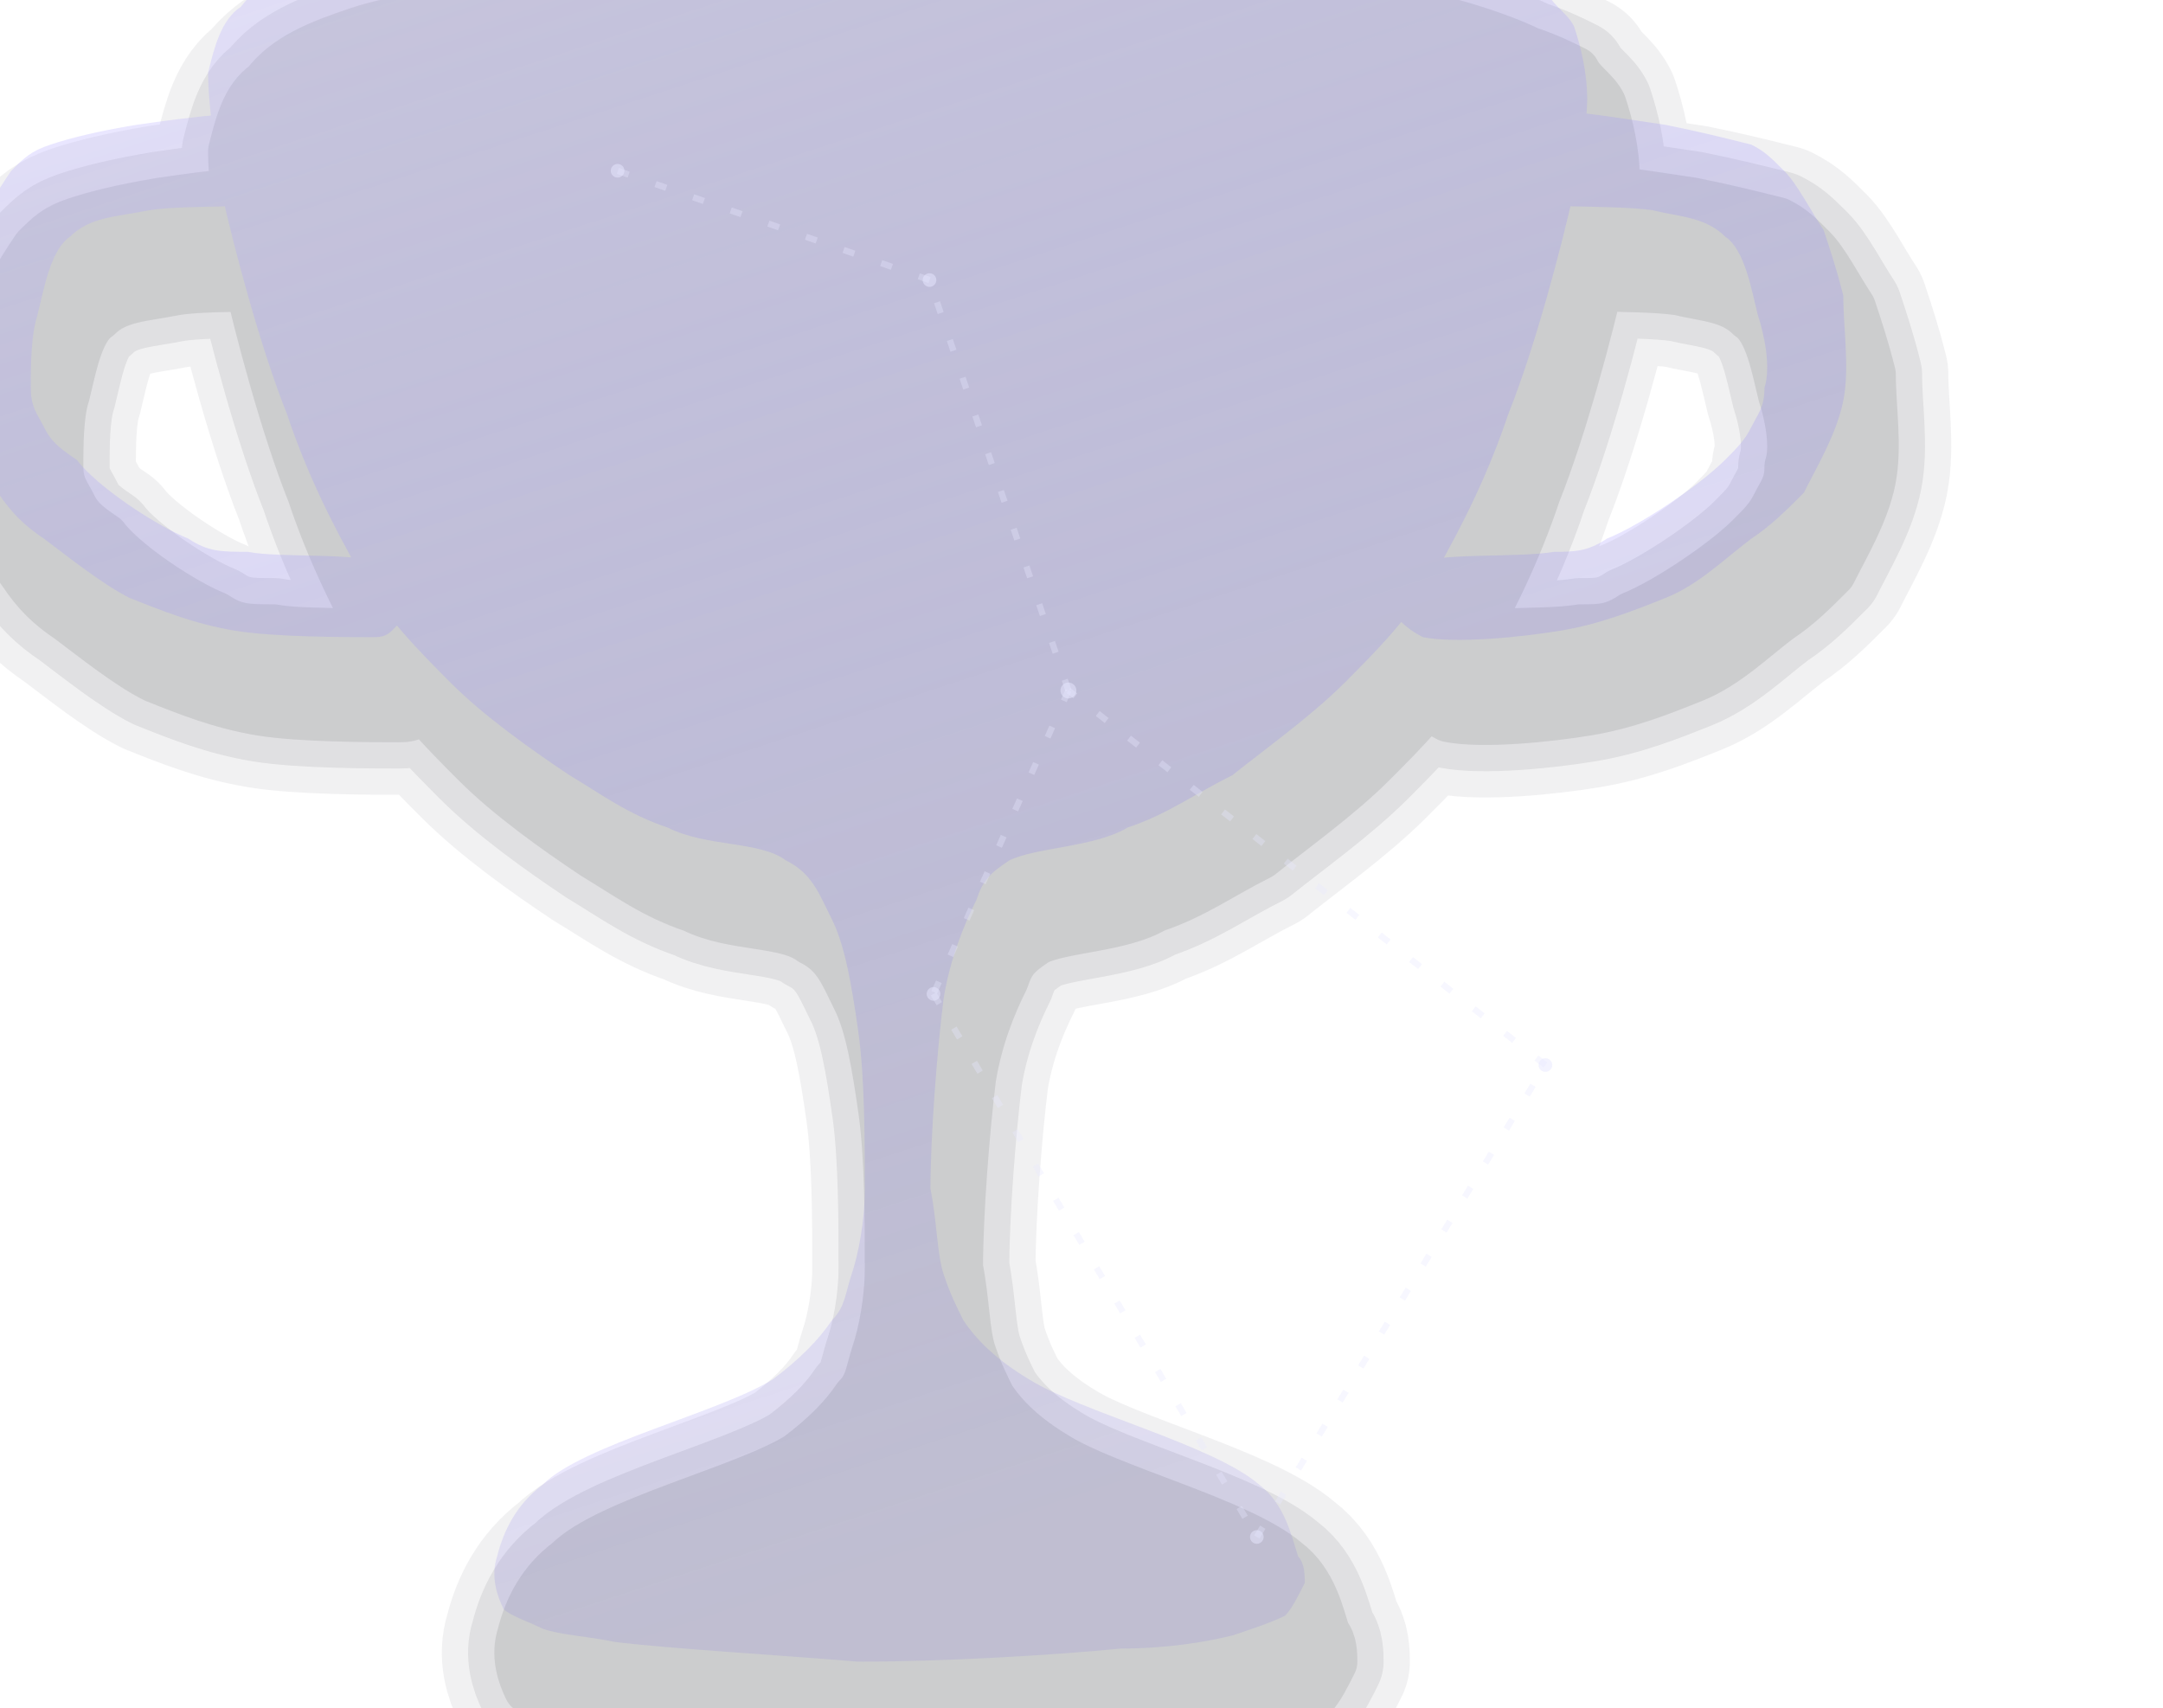
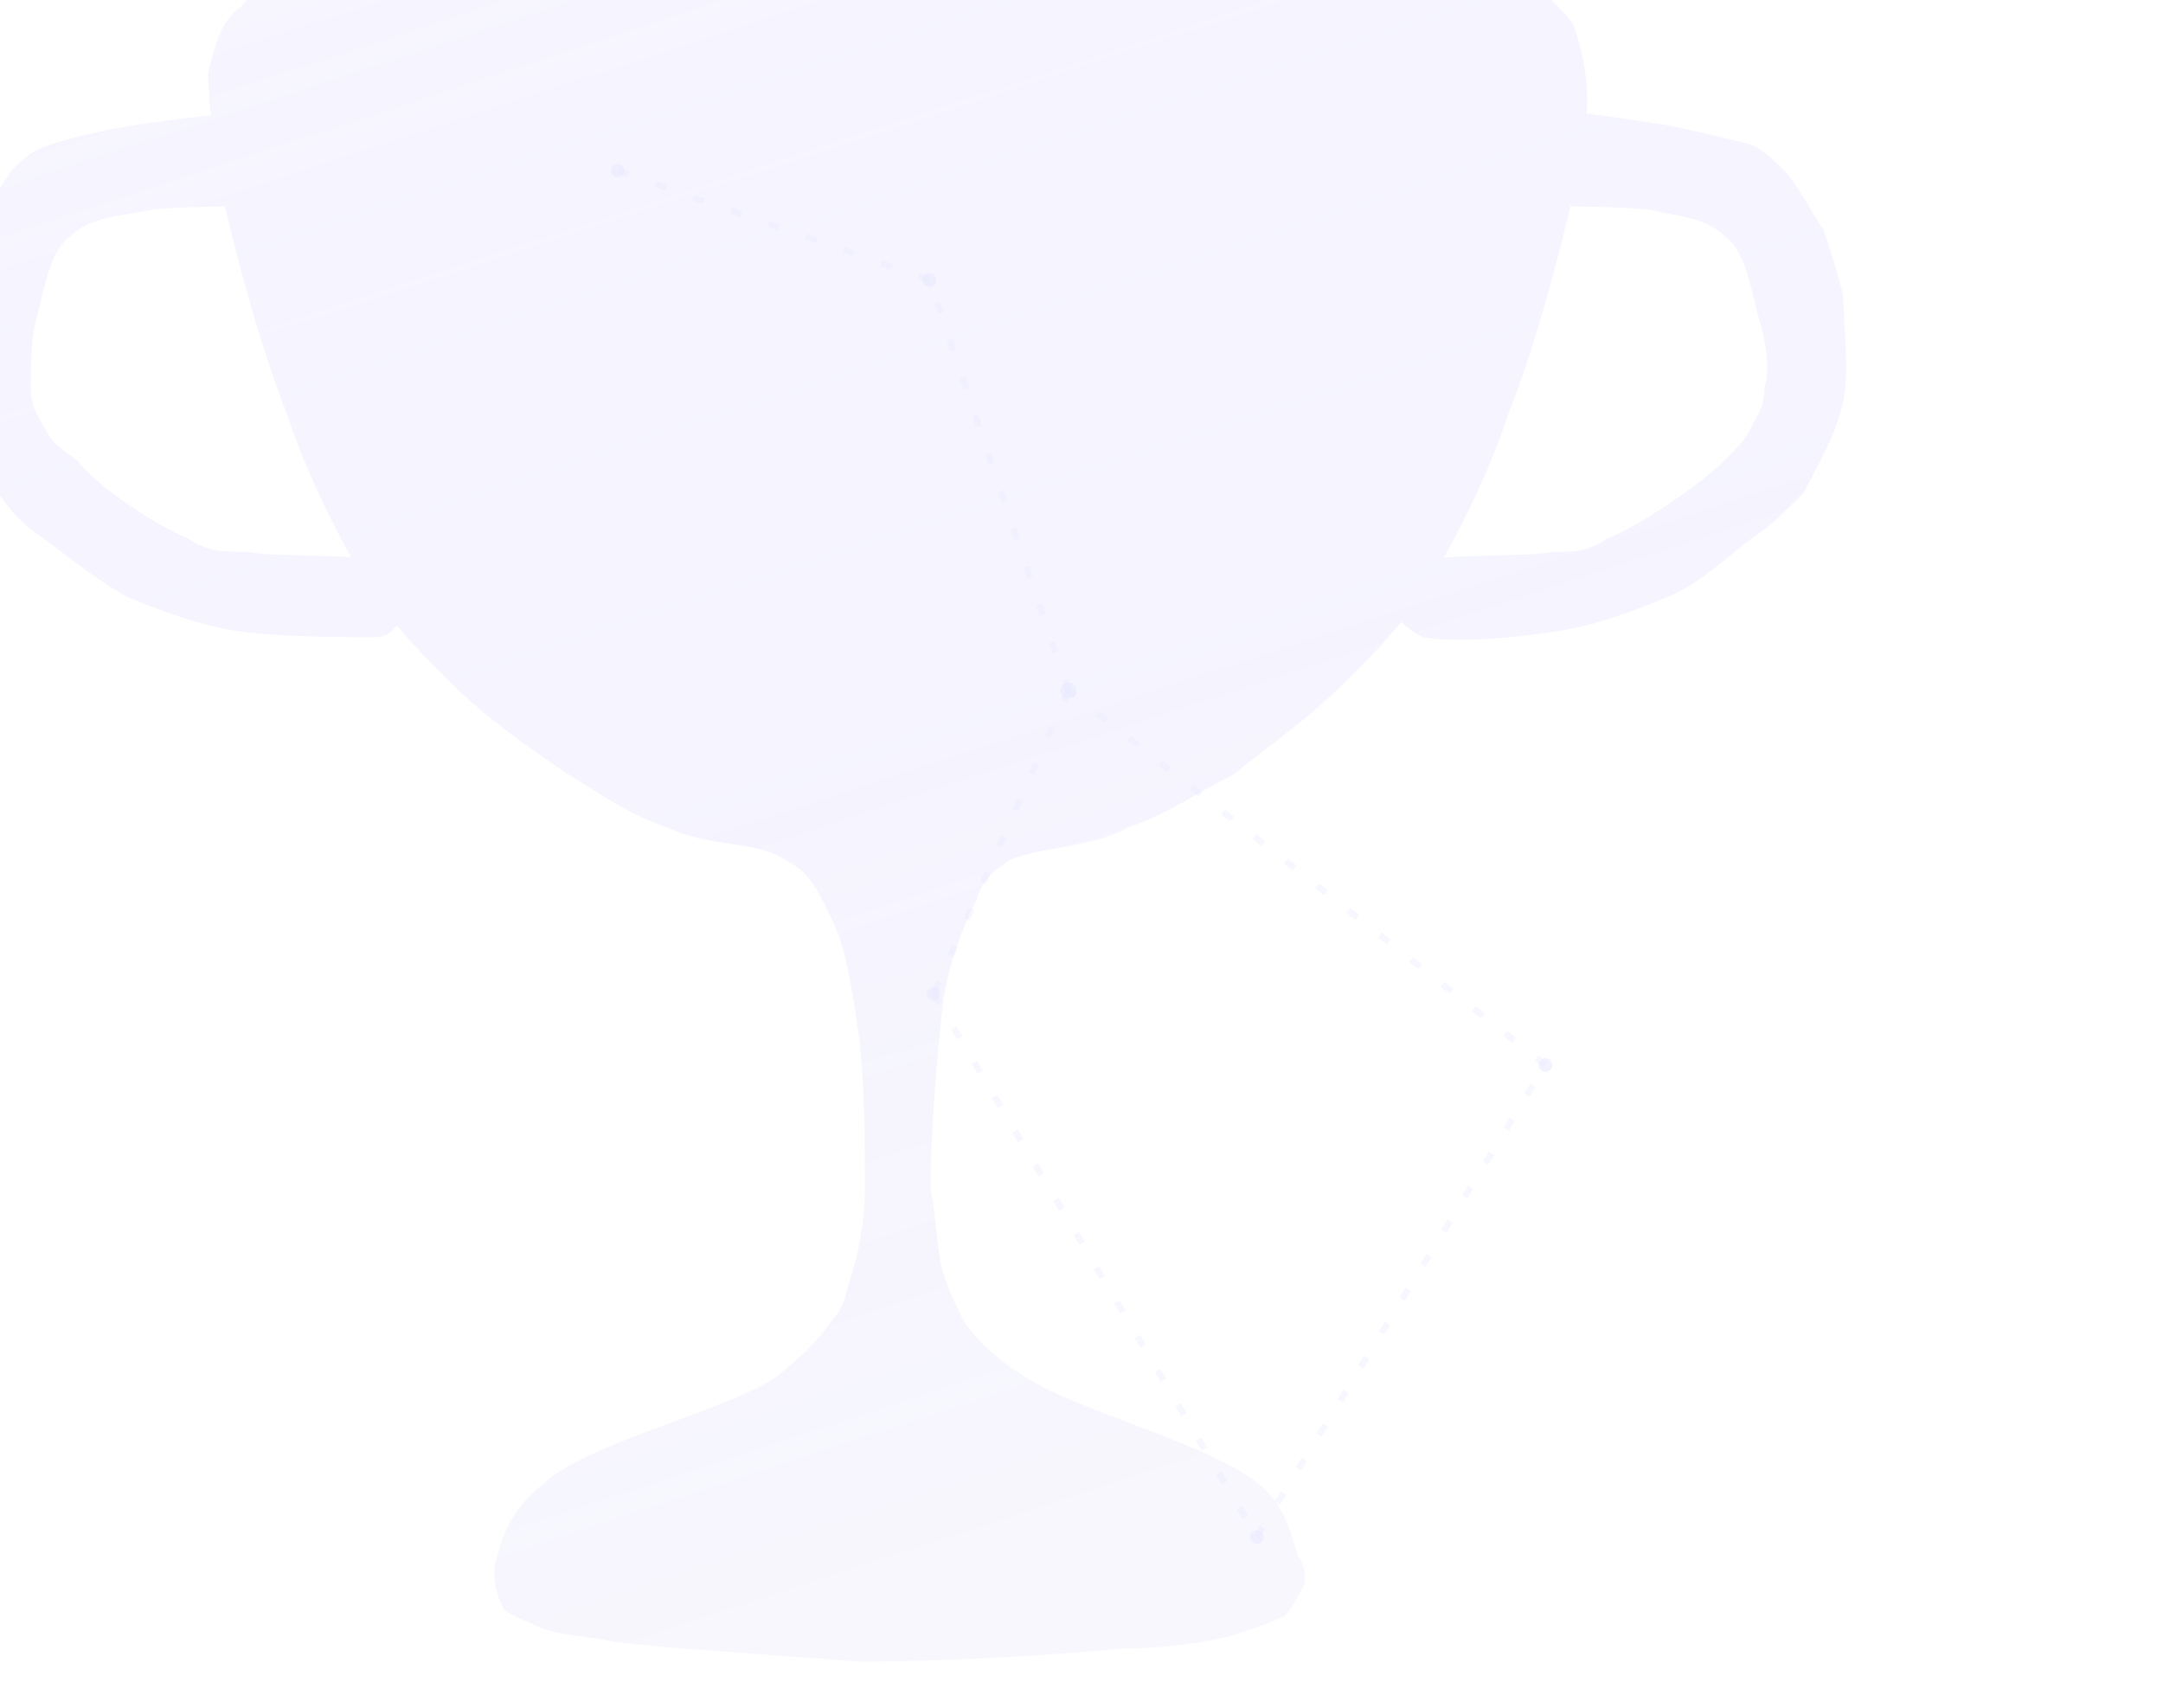
<svg xmlns="http://www.w3.org/2000/svg" viewBox="0 0 380 300" width="380" height="300">
  <defs>
    <linearGradient id="a1" x1="0" y1="0" x2=".35" y2="1">
      <stop offset="0" stop-color="#c4bcff" stop-opacity="0.32" />
      <stop offset=".55" stop-color="#8a7cff" stop-opacity="0.2" />
      <stop offset="1" stop-color="#6a5ae6" stop-opacity="0.13" />
    </linearGradient>
-     <clipPath id="a2">
-       <path d="M62 21C65 17 70 15 76 13C82 11 91 10 99 8C108 7 118 6 129 5C141 4 155 4 168 4C181 4 194 5 206 6C216 7 225 8 234 10C241 11 250 14 254 16C257 17 259 18 261 19C262 21 264 22 265 24C266 27 267 31 267 35C267 39 266 43 265 49C263 58 259 73 255 83C252 92 248 100 244 107C240 114 235 119 230 124C225 129 218 134 213 138C207 141 203 144 197 146C192 149 183 149 179 151C176 153 175 154 174 157C172 161 170 166 169 172C168 180 167 193 167 201C168 206 168 211 169 214C170 217 171 219 172 221C174 224 177 227 182 230C190 235 210 240 217 246C221 249 222 254 223 257C224 258 224 260 224 261C223 263 222 265 221 266C219 267 216 268 213 269C209 270 203 271 196 271C186 272 169 273 156 273C144 272 127 271 119 270C114 269 111 269 108 268C106 267 103 266 102 265C101 263 100 260 101 257C102 253 104 249 108 246C114 240 135 235 143 230C147 227 150 224 152 221C154 219 154 217 155 214C156 211 157 206 157 201C157 194 157 184 156 177C155 170 154 164 152 160C150 156 149 153 145 151C141 148 133 149 127 146C121 144 117 141 112 138C106 134 99 129 94 124C89 119 84 114 80 107C76 100 72 92 69 83C65 73 61 58 59 49C58 42 57 36 57 31C58 27 59 23 62 21ZM71 38C74 39 75 41 75 43C75 44 75 47 74 48C73 49 73 50 71 50C68 52 54 51 48 52C43 53 39 53 36 56C33 58 32 64 31 68C30 71 30 76 30 79C30 82 31 83 32 85C33 87 34 88 37 90C40 94 49 100 54 102C57 104 59 104 63 104C68 105 81 104 84 106C86 106 86 106 86 107C87 108 88 111 88 112C87 114 86 115 85 116C84 117 83 117 82 117C78 117 67 117 61 116C55 115 50 113 45 111C41 109 36 105 32 102C29 100 27 98 25 95C22 91 19 86 18 81C17 78 18 74 18 71C18 67 18 64 20 60C21 55 25 49 27 46C29 44 30 43 33 42C36 41 40 40 46 39C53 38 67 36 71 38ZM253 50C251 49 250 47 249 46C249 45 249 44 249 43C249 42 250 41 250 40C252 39 253 38 256 37C261 36 272 38 279 39C284 40 288 41 292 42C294 43 295 44 297 46C299 48 301 52 303 55C304 58 305 61 306 65C306 70 307 76 306 81C305 86 302 91 300 95C297 98 295 100 292 102C288 105 284 109 279 111C274 113 269 115 263 116C257 117 247 118 242 117C240 116 239 115 238 114C237 114 237 113 237 112C236 111 236 110 237 109C237 108 238 107 240 106C244 104 256 105 262 104C265 104 267 104 270 102C275 100 284 94 288 90C290 88 291 87 292 85C293 83 294 82 294 79C295 76 294 71 293 68C292 64 291 58 288 56C285 53 281 53 277 52C270 51 257 52 253 50Z" />
-     </clipPath>
  </defs>
  <g transform="matrix(1.1537 0 0 1.1537 -29.2 -23.05)">
    <g>
-       <g transform="matrix(1 0 0 1 4 12)" opacity="0.55">
-         <path d="M62 21C65 17 70 15 76 13C82 11 91 10 99 8C108 7 118 6 129 5C141 4 155 4 168 4C181 4 194 5 206 6C216 7 225 8 234 10C241 11 250 14 254 16C257 17 259 18 261 19C262 21 264 22 265 24C266 27 267 31 267 35C267 39 266 43 265 49C263 58 259 73 255 83C252 92 248 100 244 107C240 114 235 119 230 124C225 129 218 134 213 138C207 141 203 144 197 146C192 149 183 149 179 151C176 153 175 154 174 157C172 161 170 166 169 172C168 180 167 193 167 201C168 206 168 211 169 214C170 217 171 219 172 221C174 224 177 227 182 230C190 235 210 240 217 246C221 249 222 254 223 257C224 258 224 260 224 261C223 263 222 265 221 266C219 267 216 268 213 269C209 270 203 271 196 271C186 272 169 273 156 273C144 272 127 271 119 270C114 269 111 269 108 268C106 267 103 266 102 265C101 263 100 260 101 257C102 253 104 249 108 246C114 240 135 235 143 230C147 227 150 224 152 221C154 219 154 217 155 214C156 211 157 206 157 201C157 194 157 184 156 177C155 170 154 164 152 160C150 156 149 153 145 151C141 148 133 149 127 146C121 144 117 141 112 138C106 134 99 129 94 124C89 119 84 114 80 107C76 100 72 92 69 83C65 73 61 58 59 49C58 42 57 36 57 31C58 27 59 23 62 21ZM71 38C74 39 75 41 75 43C75 44 75 47 74 48C73 49 73 50 71 50C68 52 54 51 48 52C43 53 39 53 36 56C33 58 32 64 31 68C30 71 30 76 30 79C30 82 31 83 32 85C33 87 34 88 37 90C40 94 49 100 54 102C57 104 59 104 63 104C68 105 81 104 84 106C86 106 86 106 86 107C87 108 88 111 88 112C87 114 86 115 85 116C84 117 83 117 82 117C78 117 67 117 61 116C55 115 50 113 45 111C41 109 36 105 32 102C29 100 27 98 25 95C22 91 19 86 18 81C17 78 18 74 18 71C18 67 18 64 20 60C21 55 25 49 27 46C29 44 30 43 33 42C36 41 40 40 46 39C53 38 67 36 71 38ZM253 50C251 49 250 47 249 46C249 45 249 44 249 43C249 42 250 41 250 40C252 39 253 38 256 37C261 36 272 38 279 39C284 40 288 41 292 42C294 43 295 44 297 46C299 48 301 52 303 55C304 58 305 61 306 65C306 70 307 76 306 81C305 86 302 91 300 95C297 98 295 100 292 102C288 105 284 109 279 111C274 113 269 115 263 116C257 117 247 118 242 117C240 116 239 115 238 114C237 114 237 113 237 112C236 111 236 110 237 109C237 108 238 107 240 106C244 104 256 105 262 104C265 104 267 104 270 102C275 100 284 94 288 90C290 88 291 87 292 85C293 83 294 82 294 79C295 76 294 71 293 68C292 64 291 58 288 56C285 53 281 53 277 52C270 51 257 52 253 50Z" fill="#02030c" stroke="#02030c" stroke-width="24" stroke-linejoin="round" opacity="0.1" />
-         <path d="M62 21C65 17 70 15 76 13C82 11 91 10 99 8C108 7 118 6 129 5C141 4 155 4 168 4C181 4 194 5 206 6C216 7 225 8 234 10C241 11 250 14 254 16C257 17 259 18 261 19C262 21 264 22 265 24C266 27 267 31 267 35C267 39 266 43 265 49C263 58 259 73 255 83C252 92 248 100 244 107C240 114 235 119 230 124C225 129 218 134 213 138C207 141 203 144 197 146C192 149 183 149 179 151C176 153 175 154 174 157C172 161 170 166 169 172C168 180 167 193 167 201C168 206 168 211 169 214C170 217 171 219 172 221C174 224 177 227 182 230C190 235 210 240 217 246C221 249 222 254 223 257C224 258 224 260 224 261C223 263 222 265 221 266C219 267 216 268 213 269C209 270 203 271 196 271C186 272 169 273 156 273C144 272 127 271 119 270C114 269 111 269 108 268C106 267 103 266 102 265C101 263 100 260 101 257C102 253 104 249 108 246C114 240 135 235 143 230C147 227 150 224 152 221C154 219 154 217 155 214C156 211 157 206 157 201C157 194 157 184 156 177C155 170 154 164 152 160C150 156 149 153 145 151C141 148 133 149 127 146C121 144 117 141 112 138C106 134 99 129 94 124C89 119 84 114 80 107C76 100 72 92 69 83C65 73 61 58 59 49C58 42 57 36 57 31C58 27 59 23 62 21ZM71 38C74 39 75 41 75 43C75 44 75 47 74 48C73 49 73 50 71 50C68 52 54 51 48 52C43 53 39 53 36 56C33 58 32 64 31 68C30 71 30 76 30 79C30 82 31 83 32 85C33 87 34 88 37 90C40 94 49 100 54 102C57 104 59 104 63 104C68 105 81 104 84 106C86 106 86 106 86 107C87 108 88 111 88 112C87 114 86 115 85 116C84 117 83 117 82 117C78 117 67 117 61 116C55 115 50 113 45 111C41 109 36 105 32 102C29 100 27 98 25 95C22 91 19 86 18 81C17 78 18 74 18 71C18 67 18 64 20 60C21 55 25 49 27 46C29 44 30 43 33 42C36 41 40 40 46 39C53 38 67 36 71 38ZM253 50C251 49 250 47 249 46C249 45 249 44 249 43C249 42 250 41 250 40C252 39 253 38 256 37C261 36 272 38 279 39C284 40 288 41 292 42C294 43 295 44 297 46C299 48 301 52 303 55C304 58 305 61 306 65C306 70 307 76 306 81C305 86 302 91 300 95C297 98 295 100 292 102C288 105 284 109 279 111C274 113 269 115 263 116C257 117 247 118 242 117C240 116 239 115 238 114C237 114 237 113 237 112C236 111 236 110 237 109C237 108 238 107 240 106C244 104 256 105 262 104C265 104 267 104 270 102C275 100 284 94 288 90C290 88 291 87 292 85C293 83 294 82 294 79C295 76 294 71 293 68C292 64 291 58 288 56C285 53 281 53 277 52C270 51 257 52 253 50Z" fill="#02030c" stroke="#02030c" stroke-width="16" stroke-linejoin="round" opacity="0.14" />
-         <path d="M62 21C65 17 70 15 76 13C82 11 91 10 99 8C108 7 118 6 129 5C141 4 155 4 168 4C181 4 194 5 206 6C216 7 225 8 234 10C241 11 250 14 254 16C257 17 259 18 261 19C262 21 264 22 265 24C266 27 267 31 267 35C267 39 266 43 265 49C263 58 259 73 255 83C252 92 248 100 244 107C240 114 235 119 230 124C225 129 218 134 213 138C207 141 203 144 197 146C192 149 183 149 179 151C176 153 175 154 174 157C172 161 170 166 169 172C168 180 167 193 167 201C168 206 168 211 169 214C170 217 171 219 172 221C174 224 177 227 182 230C190 235 210 240 217 246C221 249 222 254 223 257C224 258 224 260 224 261C223 263 222 265 221 266C219 267 216 268 213 269C209 270 203 271 196 271C186 272 169 273 156 273C144 272 127 271 119 270C114 269 111 269 108 268C106 267 103 266 102 265C101 263 100 260 101 257C102 253 104 249 108 246C114 240 135 235 143 230C147 227 150 224 152 221C154 219 154 217 155 214C156 211 157 206 157 201C157 194 157 184 156 177C155 170 154 164 152 160C150 156 149 153 145 151C141 148 133 149 127 146C121 144 117 141 112 138C106 134 99 129 94 124C89 119 84 114 80 107C76 100 72 92 69 83C65 73 61 58 59 49C58 42 57 36 57 31C58 27 59 23 62 21ZM71 38C74 39 75 41 75 43C75 44 75 47 74 48C73 49 73 50 71 50C68 52 54 51 48 52C43 53 39 53 36 56C33 58 32 64 31 68C30 71 30 76 30 79C30 82 31 83 32 85C33 87 34 88 37 90C40 94 49 100 54 102C57 104 59 104 63 104C68 105 81 104 84 106C86 106 86 106 86 107C87 108 88 111 88 112C87 114 86 115 85 116C84 117 83 117 82 117C78 117 67 117 61 116C55 115 50 113 45 111C41 109 36 105 32 102C29 100 27 98 25 95C22 91 19 86 18 81C17 78 18 74 18 71C18 67 18 64 20 60C21 55 25 49 27 46C29 44 30 43 33 42C36 41 40 40 46 39C53 38 67 36 71 38ZM253 50C251 49 250 47 249 46C249 45 249 44 249 43C249 42 250 41 250 40C252 39 253 38 256 37C261 36 272 38 279 39C284 40 288 41 292 42C294 43 295 44 297 46C299 48 301 52 303 55C304 58 305 61 306 65C306 70 307 76 306 81C305 86 302 91 300 95C297 98 295 100 292 102C288 105 284 109 279 111C274 113 269 115 263 116C257 117 247 118 242 117C240 116 239 115 238 114C237 114 237 113 237 112C236 111 236 110 237 109C237 108 238 107 240 106C244 104 256 105 262 104C265 104 267 104 270 102C275 100 284 94 288 90C290 88 291 87 292 85C293 83 294 82 294 79C295 76 294 71 293 68C292 64 291 58 288 56C285 53 281 53 277 52C270 51 257 52 253 50Z" fill="#02030c" stroke="#02030c" stroke-width="8" stroke-linejoin="round" opacity="0.18" />
-       </g>
      <g>
-         <path d="M62 21C65 17 70 15 76 13C82 11 91 10 99 8C108 7 118 6 129 5C141 4 155 4 168 4C181 4 194 5 206 6C216 7 225 8 234 10C241 11 250 14 254 16C257 17 259 18 261 19C262 21 264 22 265 24C266 27 267 31 267 35C267 39 266 43 265 49C263 58 259 73 255 83C252 92 248 100 244 107C240 114 235 119 230 124C225 129 218 134 213 138C207 141 203 144 197 146C192 149 183 149 179 151C176 153 175 154 174 157C172 161 170 166 169 172C168 180 167 193 167 201C168 206 168 211 169 214C170 217 171 219 172 221C174 224 177 227 182 230C190 235 210 240 217 246C221 249 222 254 223 257C224 258 224 260 224 261C223 263 222 265 221 266C219 267 216 268 213 269C209 270 203 271 196 271C186 272 169 273 156 273C144 272 127 271 119 270C114 269 111 269 108 268C106 267 103 266 102 265C101 263 100 260 101 257C102 253 104 249 108 246C114 240 135 235 143 230C147 227 150 224 152 221C154 219 154 217 155 214C156 211 157 206 157 201C157 194 157 184 156 177C155 170 154 164 152 160C150 156 149 153 145 151C141 148 133 149 127 146C121 144 117 141 112 138C106 134 99 129 94 124C89 119 84 114 80 107C76 100 72 92 69 83C65 73 61 58 59 49C58 42 57 36 57 31C58 27 59 23 62 21ZM71 38C74 39 75 41 75 43C75 44 75 47 74 48C73 49 73 50 71 50C68 52 54 51 48 52C43 53 39 53 36 56C33 58 32 64 31 68C30 71 30 76 30 79C30 82 31 83 32 85C33 87 34 88 37 90C40 94 49 100 54 102C57 104 59 104 63 104C68 105 81 104 84 106C86 106 86 106 86 107C87 108 88 111 88 112C87 114 86 115 85 116C84 117 83 117 82 117C78 117 67 117 61 116C55 115 50 113 45 111C41 109 36 105 32 102C29 100 27 98 25 95C22 91 19 86 18 81C17 78 18 74 18 71C18 67 18 64 20 60C21 55 25 49 27 46C29 44 30 43 33 42C36 41 40 40 46 39C53 38 67 36 71 38ZM253 50C251 49 250 47 249 46C249 45 249 44 249 43C249 42 250 41 250 40C252 39 253 38 256 37C261 36 272 38 279 39C284 40 288 41 292 42C294 43 295 44 297 46C299 48 301 52 303 55C304 58 305 61 306 65C306 70 307 76 306 81C305 86 302 91 300 95C297 98 295 100 292 102C288 105 284 109 279 111C274 113 269 115 263 116C257 117 247 118 242 117C240 116 239 115 238 114C237 114 237 113 237 112C236 111 236 110 237 109C237 108 238 107 240 106C244 104 256 105 262 104C265 104 267 104 270 102C275 100 284 94 288 90C290 88 291 87 292 85C293 83 294 82 294 79C295 76 294 71 293 68C292 64 291 58 288 56C285 53 281 53 277 52C270 51 257 52 253 50Z" fill="url(#a1)" />
+         <path d="M62 21C65 17 70 15 76 13C82 11 91 10 99 8C108 7 118 6 129 5C141 4 155 4 168 4C181 4 194 5 206 6C216 7 225 8 234 10C241 11 250 14 254 16C257 17 259 18 261 19C262 21 264 22 265 24C266 27 267 31 267 35C267 39 266 43 265 49C263 58 259 73 255 83C252 92 248 100 244 107C240 114 235 119 230 124C225 129 218 134 213 138C207 141 203 144 197 146C192 149 183 149 179 151C176 153 175 154 174 157C172 161 170 166 169 172C168 180 167 193 167 201C168 206 168 211 169 214C170 217 171 219 172 221C174 224 177 227 182 230C190 235 210 240 217 246C221 249 222 254 223 257C224 258 224 260 224 261C223 263 222 265 221 266C219 267 216 268 213 269C209 270 203 271 196 271C186 272 169 273 156 273C144 272 127 271 119 270C114 269 111 269 108 268C106 267 103 266 102 265C101 263 100 260 101 257C102 253 104 249 108 246C114 240 135 235 143 230C147 227 150 224 152 221C154 219 154 217 155 214C156 211 157 206 157 201C157 194 157 184 156 177C155 170 154 164 152 160C150 156 149 153 145 151C141 148 133 149 127 146C121 144 117 141 112 138C106 134 99 129 94 124C89 119 84 114 80 107C76 100 72 92 69 83C65 73 61 58 59 49C58 42 57 36 57 31C58 27 59 23 62 21ZM71 38C74 39 75 41 75 43C75 44 75 47 74 48C73 49 73 50 71 50C68 52 54 51 48 52C43 53 39 53 36 56C33 58 32 64 31 68C30 71 30 76 30 79C30 82 31 83 32 85C33 87 34 88 37 90C40 94 49 100 54 102C57 104 59 104 63 104C68 105 81 104 84 106C86 106 86 106 86 107C87 108 88 111 88 112C87 114 86 115 85 116C84 117 83 117 82 117C78 117 67 117 61 116C55 115 50 113 45 111C41 109 36 105 32 102C29 100 27 98 25 95C22 91 19 86 18 81C17 78 18 74 18 71C18 67 18 64 20 60C21 55 25 49 27 46C29 44 30 43 33 42C36 41 40 40 46 39C53 38 67 36 71 38ZM253 50C251 49 250 47 249 46C249 45 249 44 249 43C249 42 250 41 250 40C252 39 253 38 256 37C261 36 272 38 279 39C284 40 288 41 292 42C294 43 295 44 297 46C299 48 301 52 303 55C304 58 305 61 306 65C306 70 307 76 306 81C305 86 302 91 300 95C297 98 295 100 292 102C288 105 284 109 279 111C274 113 269 115 263 116C257 117 247 118 242 117C240 116 239 115 238 114C237 114 237 113 237 112C236 111 236 110 237 109C237 108 238 107 240 106C244 104 256 105 262 104C265 104 267 104 270 102C275 100 284 94 288 90C290 88 291 87 292 85C293 83 294 82 294 79C295 76 294 71 293 68C292 64 291 58 288 56C285 53 281 53 277 52C270 51 257 52 253 50Z" fill="url(#a1)" opacity="0.4" />
      </g>
    </g>
  </g>
  <line x1="220.8" y1="270" x2="271.5" y2="187.1" fill="#000000" stroke-opacity="0.34" stroke="#e8e9ff" stroke-width="1.1" stroke-dasharray="2, 5" />
  <line x1="271.5" y1="187.1" x2="187.7" y2="121.3" fill="#000000" stroke-opacity="0.34" stroke="#e8e9ff" stroke-width="1.1" stroke-dasharray="2, 5" />
  <line x1="187.7" y1="121.3" x2="164" y2="174.6" fill="#000000" stroke-opacity="0.34" stroke="#e8e9ff" stroke-width="1.1" stroke-dasharray="2, 5" />
  <line x1="164" y1="174.6" x2="220.8" y2="270" fill="#000000" stroke-opacity="0.34" stroke="#e8e9ff" stroke-width="1.1" stroke-dasharray="2, 5" />
  <line x1="187.7" y1="121.3" x2="163.3" y2="49.2" fill="#000000" stroke-opacity="0.34" stroke="#e8e9ff" stroke-width="1.1" stroke-dasharray="2, 5" />
  <line x1="163.3" y1="49.2" x2="108.5" y2="30" fill="#000000" stroke-opacity="0.34" stroke="#e8e9ff" stroke-width="1.1" stroke-dasharray="2, 5" />
  <circle cx="271.5" cy="187.1" r="1.2" fill-opacity="0.5" fill="#e8e9ff" />
  <circle cx="187.7" cy="121.3" r="1.4" fill-opacity="0.5" fill="#e8e9ff" />
  <circle cx="164" cy="174.6" r="1.2" fill-opacity="0.5" fill="#e8e9ff" />
  <circle cx="220.8" cy="270" r="1.2" fill-opacity="0.5" fill="#e8e9ff" />
  <circle cx="163.3" cy="49.2" r="1.2" fill-opacity="0.5" fill="#e8e9ff" />
  <circle cx="108.5" cy="30" r="1.2" fill-opacity="0.5" fill="#e8e9ff" />
</svg>
